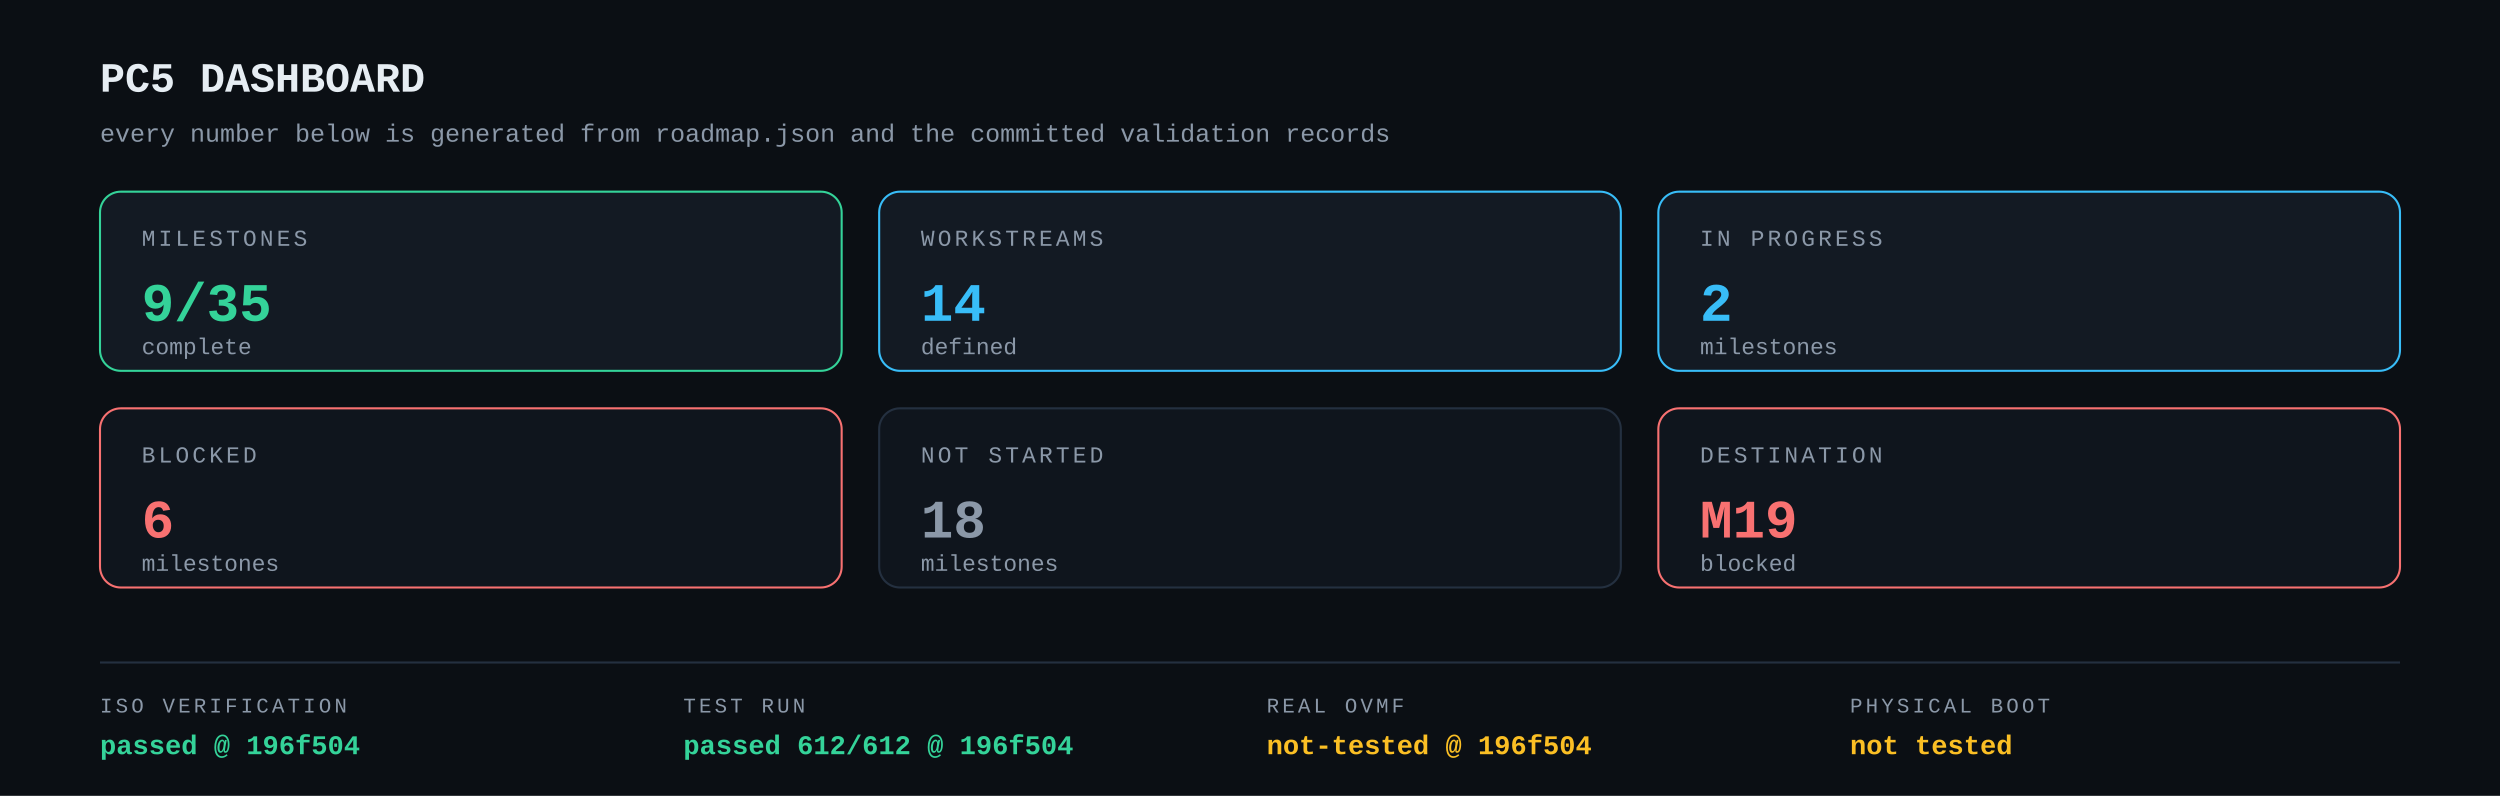
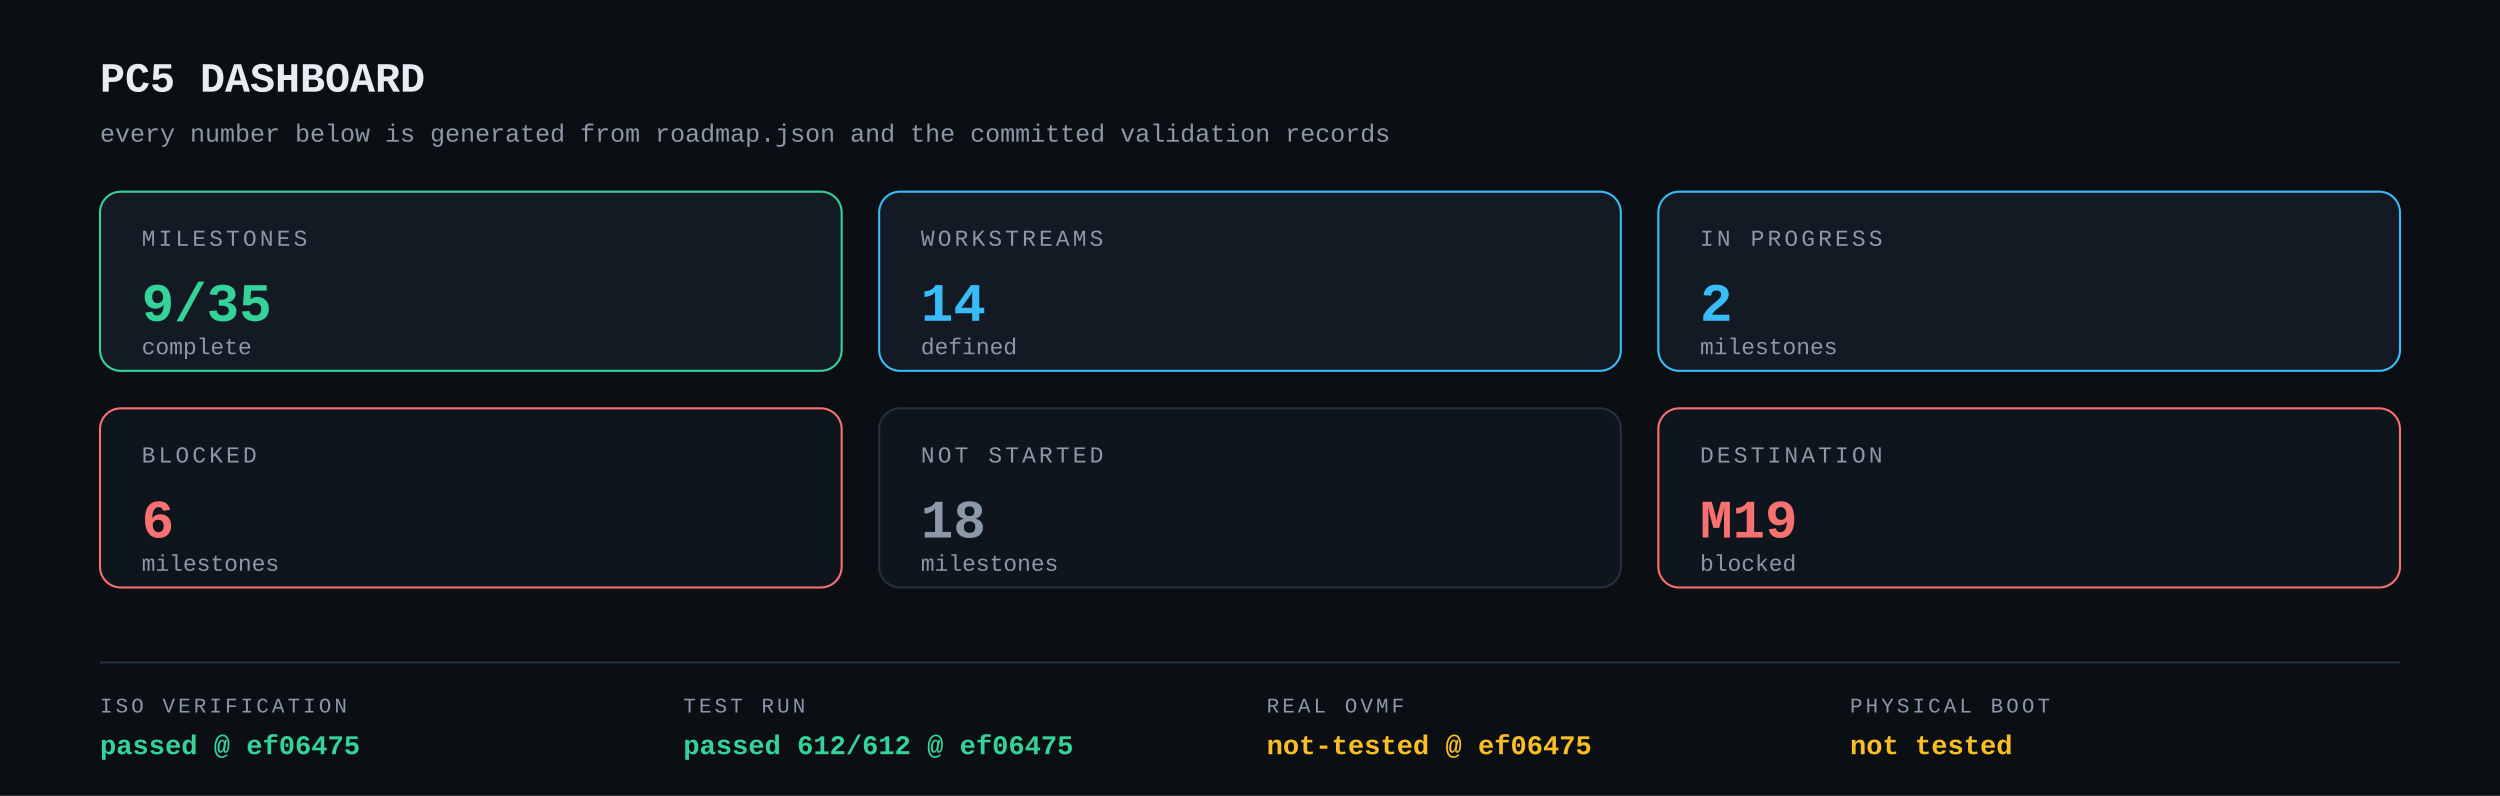
<svg xmlns="http://www.w3.org/2000/svg" width="1200" height="382" viewBox="0 0 1200 382" role="img" aria-labelledby="t d">
  <rect width="1200" height="382" fill="#0b0f14" />
  <text x="48" y="44" font-family="'JetBrains Mono','SFMono-Regular',Consolas,'Liberation Mono',Menlo,monospace" font-size="20" fill="#e6edf3" font-weight="bold" text-anchor="start">PC5 DASHBOARD</text>
  <text x="48" y="68" font-family="'JetBrains Mono','SFMono-Regular',Consolas,'Liberation Mono',Menlo,monospace" font-size="12" fill="#8b98a8" font-weight="normal" text-anchor="start">every number below is generated from roadmap.json and the committed validation records</text>
  <rect x="48" y="92" width="356" height="86" rx="10" fill="#131a23" stroke="#34d399" />
  <text x="68" y="118" font-family="'JetBrains Mono','SFMono-Regular',Consolas,'Liberation Mono',Menlo,monospace" font-size="11" fill="#8b98a8" font-weight="normal" text-anchor="start" letter-spacing="1.5">MILESTONES</text>
  <text x="68" y="154" font-family="'JetBrains Mono','SFMono-Regular',Consolas,'Liberation Mono',Menlo,monospace" font-size="26" fill="#34d399" font-weight="bold" text-anchor="start">9/35</text>
  <text x="68" y="170" font-family="'JetBrains Mono','SFMono-Regular',Consolas,'Liberation Mono',Menlo,monospace" font-size="11" fill="#8b98a8" font-weight="normal" text-anchor="start">complete</text>
  <rect x="422" y="92" width="356" height="86" rx="10" fill="#131a23" stroke="#38bdf8" />
  <text x="442" y="118" font-family="'JetBrains Mono','SFMono-Regular',Consolas,'Liberation Mono',Menlo,monospace" font-size="11" fill="#8b98a8" font-weight="normal" text-anchor="start" letter-spacing="1.5">WORKSTREAMS</text>
  <text x="442" y="154" font-family="'JetBrains Mono','SFMono-Regular',Consolas,'Liberation Mono',Menlo,monospace" font-size="26" fill="#38bdf8" font-weight="bold" text-anchor="start">14</text>
  <text x="442" y="170" font-family="'JetBrains Mono','SFMono-Regular',Consolas,'Liberation Mono',Menlo,monospace" font-size="11" fill="#8b98a8" font-weight="normal" text-anchor="start">defined</text>
  <rect x="796" y="92" width="356" height="86" rx="10" fill="#131a23" stroke="#38bdf8" />
  <text x="816" y="118" font-family="'JetBrains Mono','SFMono-Regular',Consolas,'Liberation Mono',Menlo,monospace" font-size="11" fill="#8b98a8" font-weight="normal" text-anchor="start" letter-spacing="1.5">IN PROGRESS</text>
  <text x="816" y="154" font-family="'JetBrains Mono','SFMono-Regular',Consolas,'Liberation Mono',Menlo,monospace" font-size="26" fill="#38bdf8" font-weight="bold" text-anchor="start">2</text>
  <text x="816" y="170" font-family="'JetBrains Mono','SFMono-Regular',Consolas,'Liberation Mono',Menlo,monospace" font-size="11" fill="#8b98a8" font-weight="normal" text-anchor="start">milestones</text>
  <rect x="48" y="196" width="356" height="86" rx="10" fill="#0f151d" stroke="#f87171" />
  <text x="68" y="222" font-family="'JetBrains Mono','SFMono-Regular',Consolas,'Liberation Mono',Menlo,monospace" font-size="11" fill="#8b98a8" font-weight="normal" text-anchor="start" letter-spacing="1.5">BLOCKED</text>
  <text x="68" y="258" font-family="'JetBrains Mono','SFMono-Regular',Consolas,'Liberation Mono',Menlo,monospace" font-size="26" fill="#f87171" font-weight="bold" text-anchor="start">6</text>
  <text x="68" y="274" font-family="'JetBrains Mono','SFMono-Regular',Consolas,'Liberation Mono',Menlo,monospace" font-size="11" fill="#8b98a8" font-weight="normal" text-anchor="start">milestones</text>
  <rect x="422" y="196" width="356" height="86" rx="10" fill="#0f151d" stroke="#243040" />
  <text x="442" y="222" font-family="'JetBrains Mono','SFMono-Regular',Consolas,'Liberation Mono',Menlo,monospace" font-size="11" fill="#8b98a8" font-weight="normal" text-anchor="start" letter-spacing="1.5">NOT STARTED</text>
  <text x="442" y="258" font-family="'JetBrains Mono','SFMono-Regular',Consolas,'Liberation Mono',Menlo,monospace" font-size="26" fill="#8b98a8" font-weight="bold" text-anchor="start">18</text>
  <text x="442" y="274" font-family="'JetBrains Mono','SFMono-Regular',Consolas,'Liberation Mono',Menlo,monospace" font-size="11" fill="#8b98a8" font-weight="normal" text-anchor="start">milestones</text>
  <rect x="796" y="196" width="356" height="86" rx="10" fill="#0f151d" stroke="#f87171" />
  <text x="816" y="222" font-family="'JetBrains Mono','SFMono-Regular',Consolas,'Liberation Mono',Menlo,monospace" font-size="11" fill="#8b98a8" font-weight="normal" text-anchor="start" letter-spacing="1.5">DESTINATION</text>
  <text x="816" y="258" font-family="'JetBrains Mono','SFMono-Regular',Consolas,'Liberation Mono',Menlo,monospace" font-size="26" fill="#f87171" font-weight="bold" text-anchor="start">M19</text>
  <text x="816" y="274" font-family="'JetBrains Mono','SFMono-Regular',Consolas,'Liberation Mono',Menlo,monospace" font-size="11" fill="#8b98a8" font-weight="normal" text-anchor="start">blocked</text>
  <line x1="48" y1="318" x2="1152" y2="318" stroke="#243040" />
  <text x="48" y="342" font-family="'JetBrains Mono','SFMono-Regular',Consolas,'Liberation Mono',Menlo,monospace" font-size="10" fill="#8b98a8" font-weight="normal" text-anchor="start" letter-spacing="1.5">ISO VERIFICATION</text>
-   <text x="48" y="362" font-family="'JetBrains Mono','SFMono-Regular',Consolas,'Liberation Mono',Menlo,monospace" font-size="13" fill="#34d399" font-weight="bold" text-anchor="start">passed @ 196f504</text>
+   <text x="48" y="362" font-family="'JetBrains Mono','SFMono-Regular',Consolas,'Liberation Mono',Menlo,monospace" font-size="13" fill="#34d399" font-weight="bold" text-anchor="start">passed @ ef06475</text>
  <text x="328" y="342" font-family="'JetBrains Mono','SFMono-Regular',Consolas,'Liberation Mono',Menlo,monospace" font-size="10" fill="#8b98a8" font-weight="normal" text-anchor="start" letter-spacing="1.5">TEST RUN</text>
-   <text x="328" y="362" font-family="'JetBrains Mono','SFMono-Regular',Consolas,'Liberation Mono',Menlo,monospace" font-size="13" fill="#34d399" font-weight="bold" text-anchor="start">passed 612/612 @ 196f504</text>
+   <text x="328" y="362" font-family="'JetBrains Mono','SFMono-Regular',Consolas,'Liberation Mono',Menlo,monospace" font-size="13" fill="#34d399" font-weight="bold" text-anchor="start">passed 612/612 @ ef06475</text>
  <text x="608" y="342" font-family="'JetBrains Mono','SFMono-Regular',Consolas,'Liberation Mono',Menlo,monospace" font-size="10" fill="#8b98a8" font-weight="normal" text-anchor="start" letter-spacing="1.5">REAL OVMF</text>
-   <text x="608" y="362" font-family="'JetBrains Mono','SFMono-Regular',Consolas,'Liberation Mono',Menlo,monospace" font-size="13" fill="#fbbf24" font-weight="bold" text-anchor="start">not-tested @ 196f504</text>
+   <text x="608" y="362" font-family="'JetBrains Mono','SFMono-Regular',Consolas,'Liberation Mono',Menlo,monospace" font-size="13" fill="#fbbf24" font-weight="bold" text-anchor="start">not-tested @ ef06475</text>
  <text x="888" y="342" font-family="'JetBrains Mono','SFMono-Regular',Consolas,'Liberation Mono',Menlo,monospace" font-size="10" fill="#8b98a8" font-weight="normal" text-anchor="start" letter-spacing="1.5">PHYSICAL BOOT</text>
  <text x="888" y="362" font-family="'JetBrains Mono','SFMono-Regular',Consolas,'Liberation Mono',Menlo,monospace" font-size="13" fill="#fbbf24" font-weight="bold" text-anchor="start">not tested</text>
</svg>
